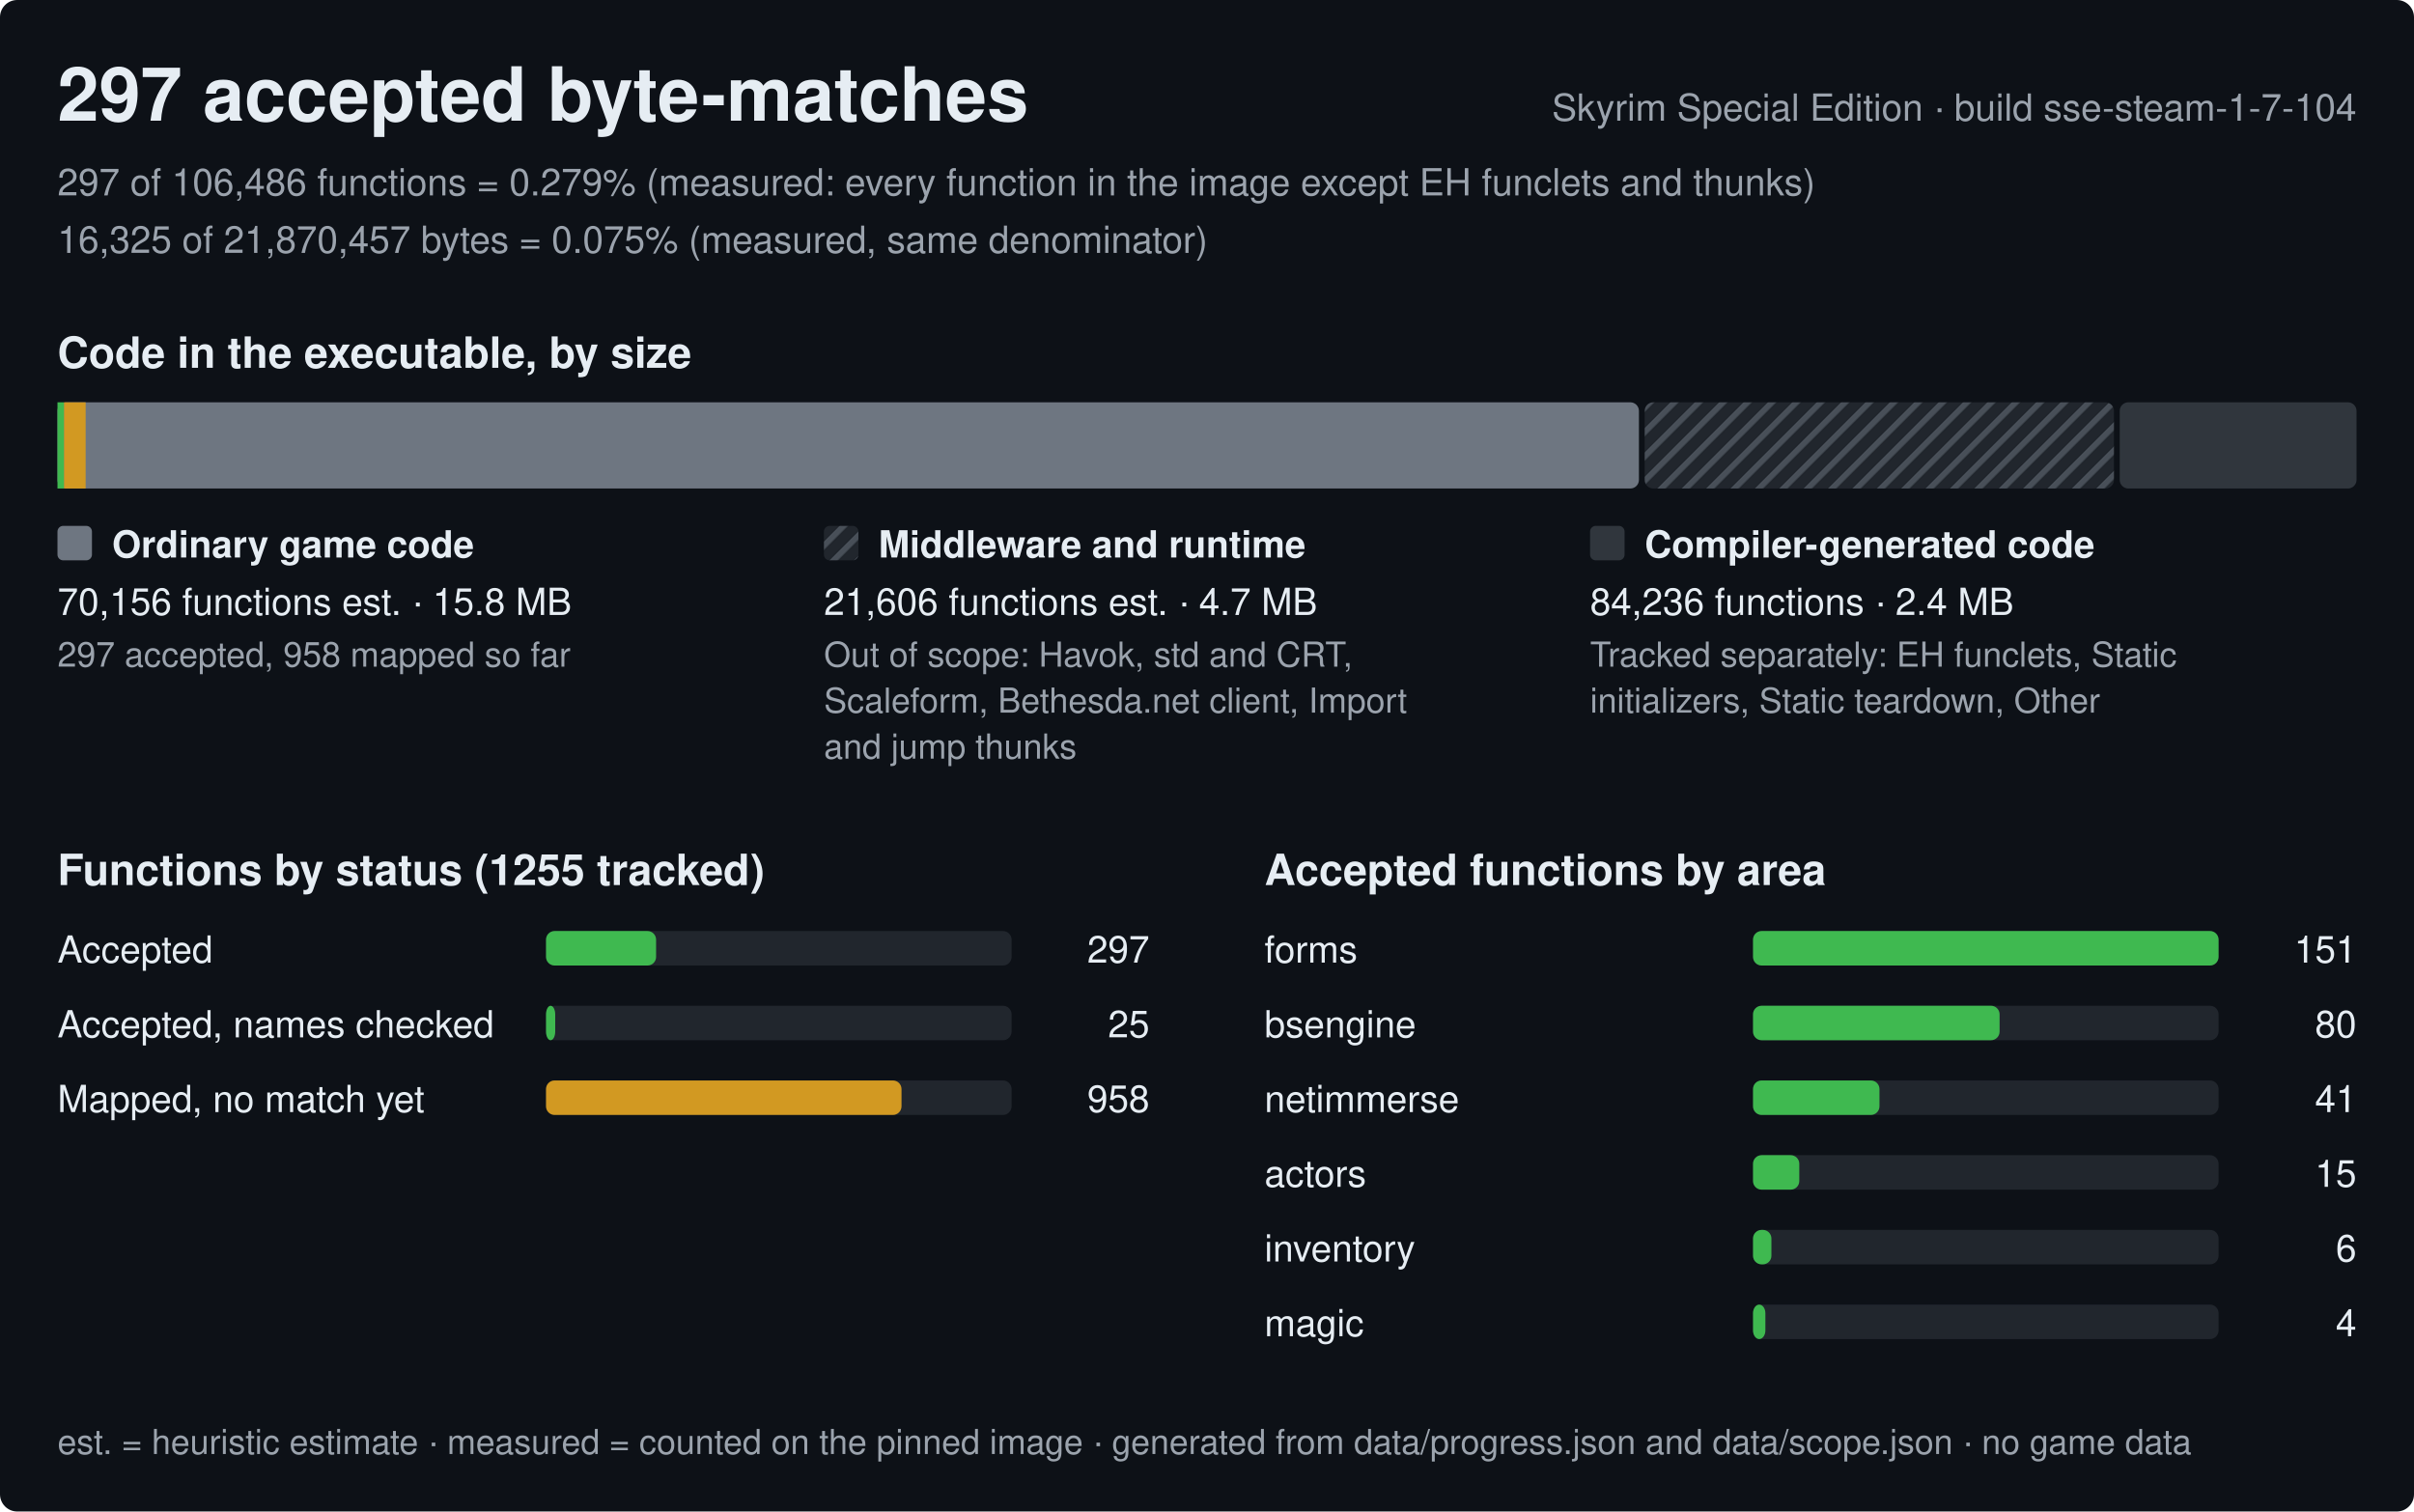
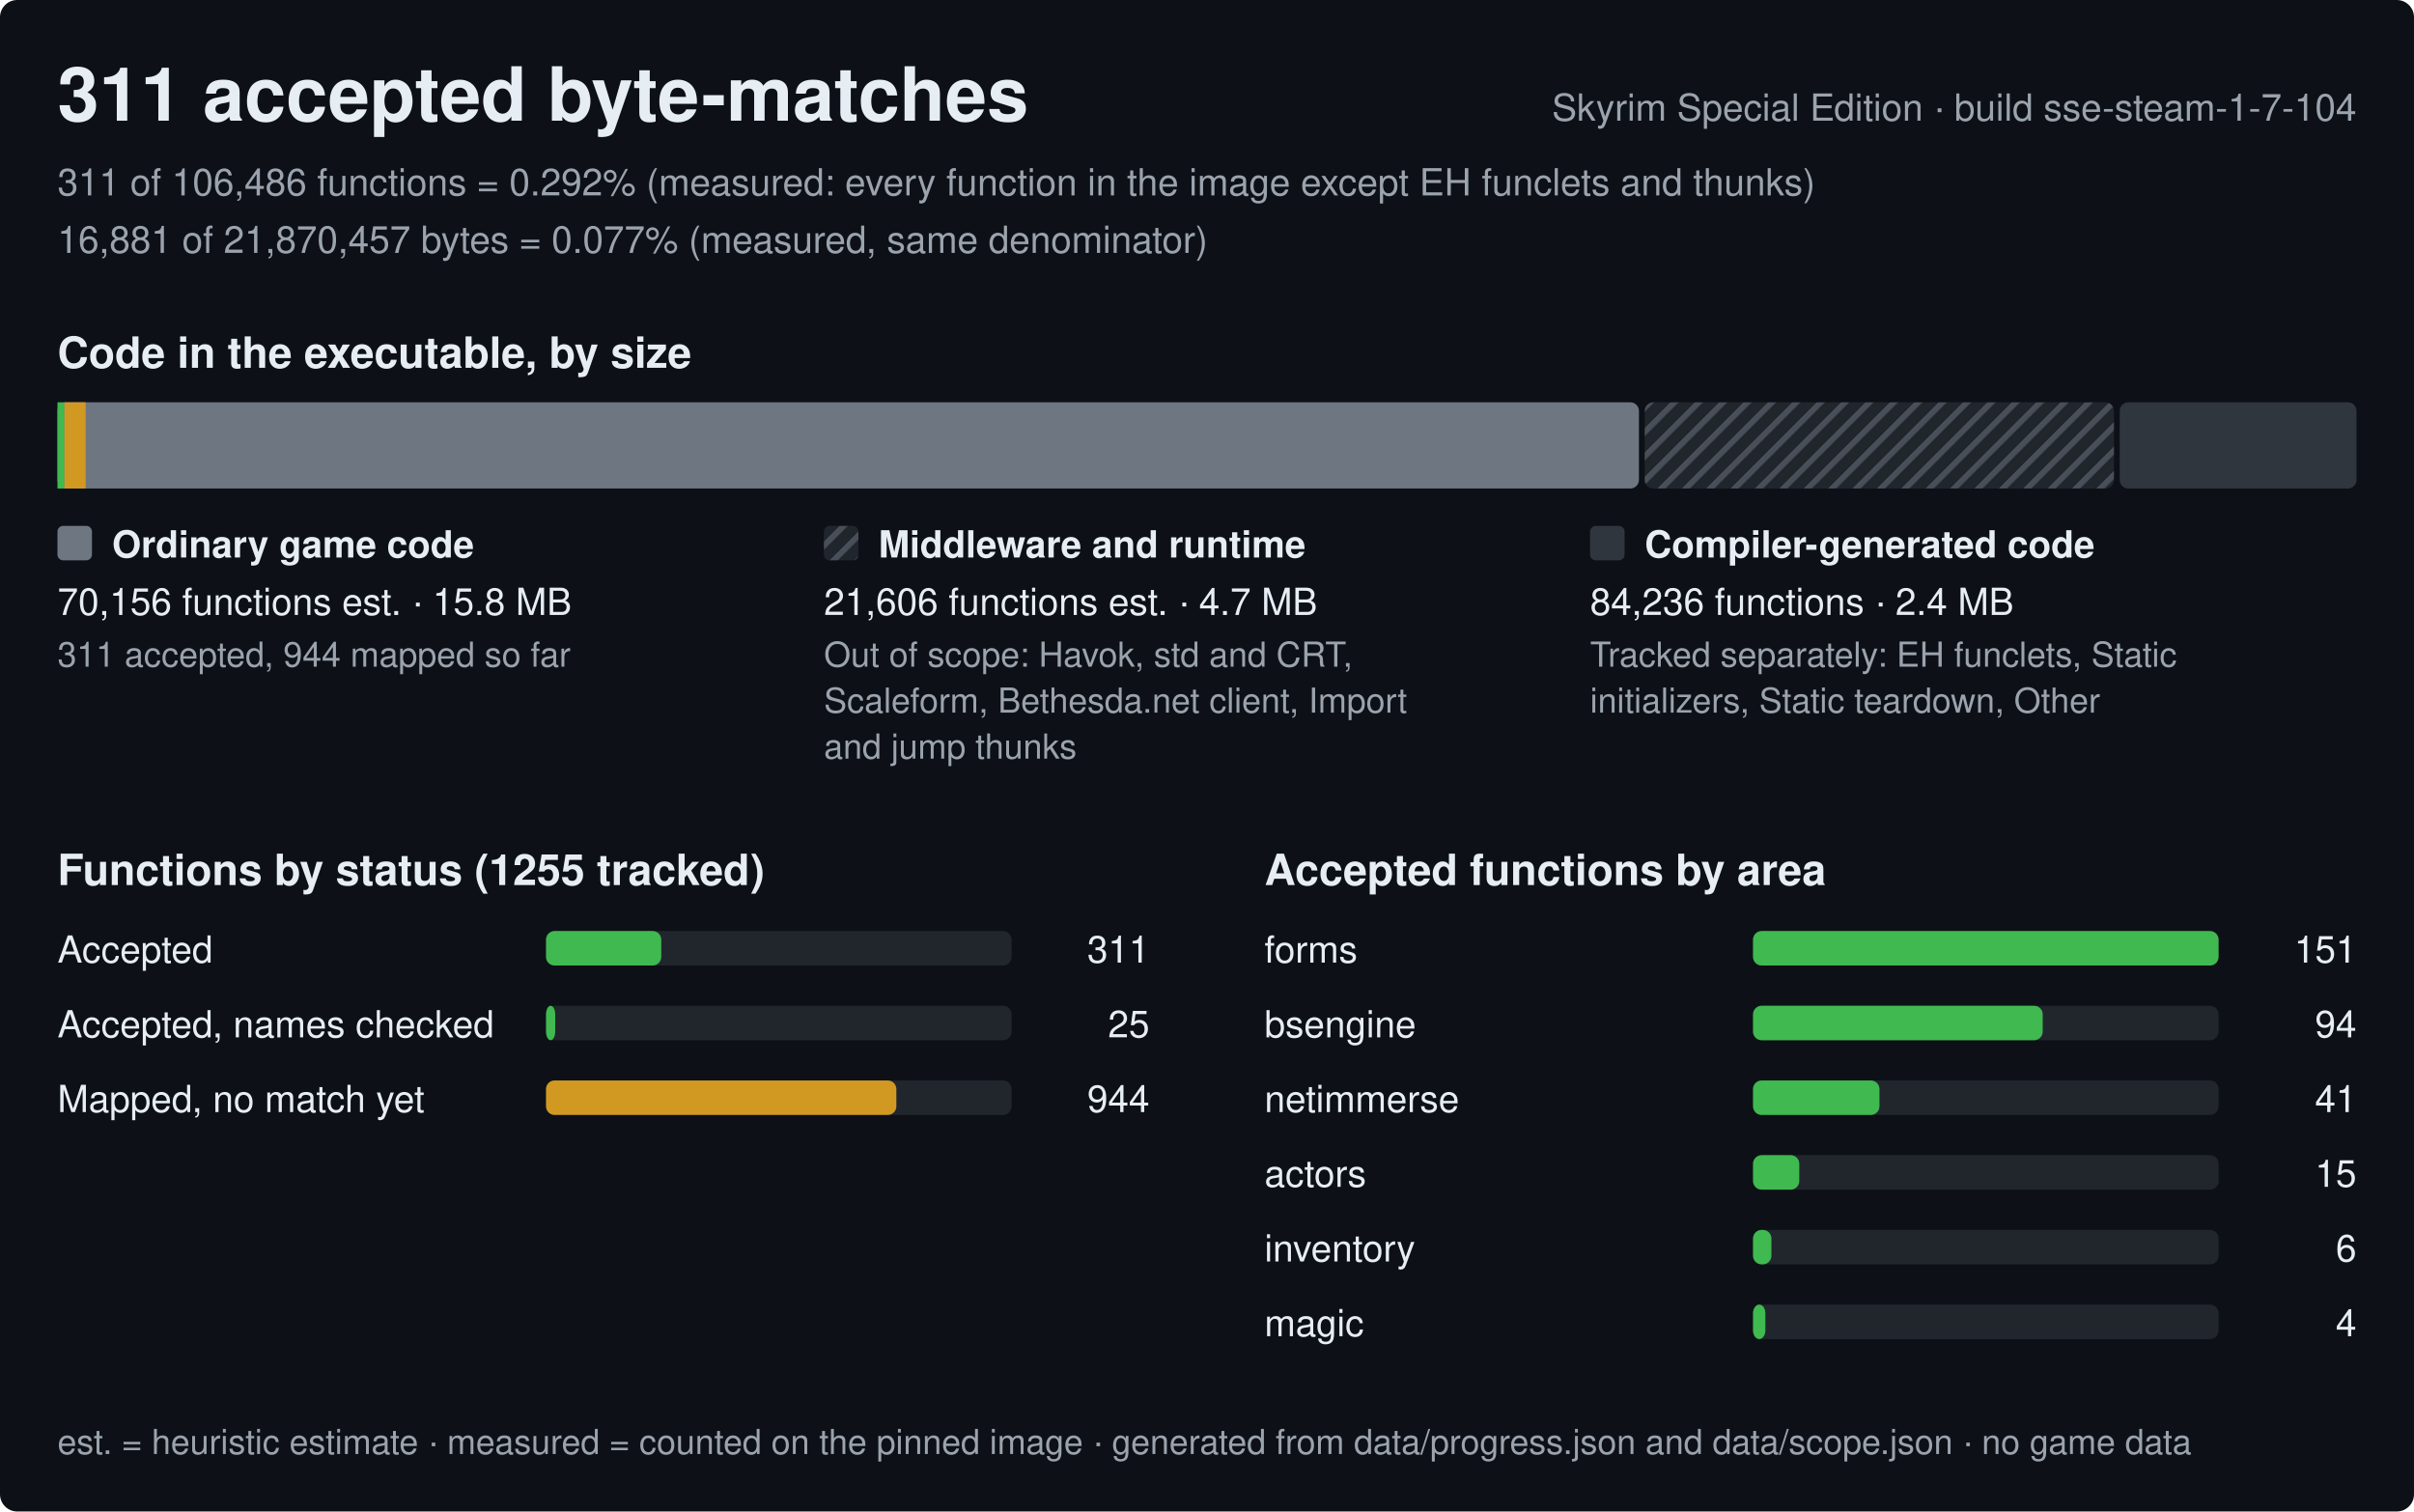
<svg xmlns="http://www.w3.org/2000/svg" width="840" height="526" viewBox="0 0 840 526" role="img" aria-label="Progress of the Skyrim Special Edition byte-matching reconstruction, build sse-steam-1-7-104">
  <style>text{font-family:-apple-system,BlinkMacSystemFont,'Segoe UI',Helvetica,Arial,sans-serif;fill:#e6edf3;white-space:pre}.h{font-size:26px;font-weight:600}.st{font-size:15px;font-weight:600}.lb{font-size:13px;font-weight:600}.bl{font-size:12px;font-weight:600;stroke:#0d1117;stroke-width:3px;paint-order:stroke;stroke-linejoin:round}.rl{font-size:13px}.fn{font-size:12px;fill:#9ba3ad}.mu{fill:#9ba3ad}</style>
  <defs>
    <pattern id="hx" width="6" height="6" patternUnits="userSpaceOnUse" patternTransform="rotate(45)">
      <rect width="6" height="6" fill="#21262d" />
      <rect width="2" height="6" fill="#484f58" />
    </pattern>
  </defs>
  <rect width="840" height="526" rx="6" fill="#0d1117" />
-   <text x="20" y="42" class="h">297 accepted byte-matches</text>
+   <text x="20" y="42" class="h">311 accepted byte-matches</text>
  <text x="820" y="42" class="rl mu" text-anchor="end">Skyrim Special Edition · build sse-steam-1-7-104</text>
-   <text x="20" y="68" class="rl mu">297 of 106,486 functions = 0.279% (measured: every function in the image except EH funclets and thunks)</text>
-   <text x="20" y="88" class="rl mu">16,325 of 21,870,457 bytes = 0.075% (measured, same denominator)</text>
+   <text x="20" y="68" class="rl mu">311 of 106,486 functions = 0.292% (measured: every function in the image except EH funclets and thunks)</text>
+   <text x="20" y="88" class="rl mu">16,881 of 21,870,457 bytes = 0.077% (measured, same denominator)</text>
  <text x="20" y="128" class="st">Code in the executable, by size</text>
  <rect x="20" y="140" width="550.3" height="30" rx="3" fill="#6e7681" />
-   <rect x="20" y="140" width="2.3" height="30" fill="#3fb950" />
-   <rect x="22.3" y="140" width="7.5" height="30" fill="#d29922" />
+   <rect x="20" y="140" width="2.4" height="30" fill="#3fb950" />
+   <rect x="22.4" y="140" width="7.4" height="30" fill="#d29922" />
  <rect x="572.3" y="140" width="163.3" height="30" rx="3" fill="url(#hx)" />
  <rect x="737.6" y="140" width="82.4" height="30" rx="3" fill="#30363d" />
  <rect x="20" y="183" width="12" height="12" rx="2" fill="#6e7681" />
  <text x="39" y="194" class="lb">Ordinary game code</text>
  <text x="20" y="214" class="rl">70,156 functions est. · 15.8 MB</text>
-   <text x="20" y="232" class="fn">297 accepted, 958 mapped so far</text>
+   <text x="20" y="232" class="fn">311 accepted, 944 mapped so far</text>
  <rect x="286.7" y="183" width="12" height="12" rx="2" fill="url(#hx)" />
  <text x="305.7" y="194" class="lb">Middleware and runtime</text>
  <text x="286.7" y="214" class="rl">21,606 functions est. · 4.7 MB</text>
  <text x="286.7" y="232" class="fn">Out of scope: Havok, std and CRT,</text>
  <text x="286.7" y="248" class="fn">Scaleform, Bethesda.net client, Import</text>
  <text x="286.7" y="264" class="fn">and jump thunks</text>
  <rect x="553.3" y="183" width="12" height="12" rx="2" fill="#30363d" />
  <text x="572.3" y="194" class="lb">Compiler-generated code</text>
  <text x="553.3" y="214" class="rl">84,236 functions · 2.4 MB</text>
  <text x="553.3" y="232" class="fn">Tracked separately: EH funclets, Static</text>
  <text x="553.3" y="248" class="fn">initializers, Static teardown, Other</text>
  <text x="20" y="308" class="st">Functions by status (1255 tracked)</text>
  <text x="20" y="335" class="rl">Accepted</text>
  <rect x="190" y="324" width="162.0" height="12" rx="3" fill="#21262d" />
-   <rect x="190" y="324" width="38.3" height="12" rx="3" fill="#3fb950" />
-   <text x="400.0" y="335" class="rl" text-anchor="end">297</text>
+   <rect x="190" y="324" width="40.1" height="12" rx="3" fill="#3fb950" />
+   <text x="400.0" y="335" class="rl" text-anchor="end">311</text>
  <text x="20" y="361" class="rl">Accepted, names checked</text>
  <rect x="190" y="350" width="162.0" height="12" rx="3" fill="#21262d" />
  <rect x="190" y="350" width="3.2" height="12" rx="3" fill="#3fb950" />
  <text x="400.0" y="361" class="rl" text-anchor="end">25</text>
  <text x="20" y="387" class="rl">Mapped, no match yet</text>
  <rect x="190" y="376" width="162.0" height="12" rx="3" fill="#21262d" />
-   <rect x="190" y="376" width="123.7" height="12" rx="3" fill="#d29922" />
-   <text x="400.0" y="387" class="rl" text-anchor="end">958</text>
+   <rect x="190" y="376" width="121.9" height="12" rx="3" fill="#d29922" />
+   <text x="400.0" y="387" class="rl" text-anchor="end">944</text>
  <text x="440.0" y="308" class="st">Accepted functions by area</text>
  <text x="440.0" y="335" class="rl">forms</text>
  <rect x="610.0" y="324" width="162.0" height="12" rx="3" fill="#21262d" />
  <rect x="610.0" y="324" width="162" height="12" rx="3" fill="#3fb950" />
  <text x="820.0" y="335" class="rl" text-anchor="end">151</text>
  <text x="440.0" y="361" class="rl">bsengine</text>
  <rect x="610.0" y="350" width="162.0" height="12" rx="3" fill="#21262d" />
-   <rect x="610.0" y="350" width="85.8" height="12" rx="3" fill="#3fb950" />
-   <text x="820.0" y="361" class="rl" text-anchor="end">80</text>
+   <rect x="610.0" y="350" width="100.8" height="12" rx="3" fill="#3fb950" />
+   <text x="820.0" y="361" class="rl" text-anchor="end">94</text>
  <text x="440.0" y="387" class="rl">netimmerse</text>
  <rect x="610.0" y="376" width="162.0" height="12" rx="3" fill="#21262d" />
  <rect x="610.0" y="376" width="44" height="12" rx="3" fill="#3fb950" />
  <text x="820.0" y="387" class="rl" text-anchor="end">41</text>
  <text x="440.0" y="413" class="rl">actors</text>
  <rect x="610.0" y="402" width="162.0" height="12" rx="3" fill="#21262d" />
  <rect x="610.0" y="402" width="16.1" height="12" rx="3" fill="#3fb950" />
  <text x="820.0" y="413" class="rl" text-anchor="end">15</text>
  <text x="440.0" y="439" class="rl">inventory</text>
  <rect x="610.0" y="428" width="162.0" height="12" rx="3" fill="#21262d" />
  <rect x="610.0" y="428" width="6.4" height="12" rx="3" fill="#3fb950" />
  <text x="820.0" y="439" class="rl" text-anchor="end">6</text>
  <text x="440.0" y="465" class="rl">magic</text>
  <rect x="610.0" y="454" width="162.0" height="12" rx="3" fill="#21262d" />
  <rect x="610.0" y="454" width="4.3" height="12" rx="3" fill="#3fb950" />
  <text x="820.0" y="465" class="rl" text-anchor="end">4</text>
  <text x="20" y="506" class="fn">est. = heuristic estimate · measured = counted on the pinned image · generated from data/progress.json and data/scope.json · no game data</text>
</svg>
